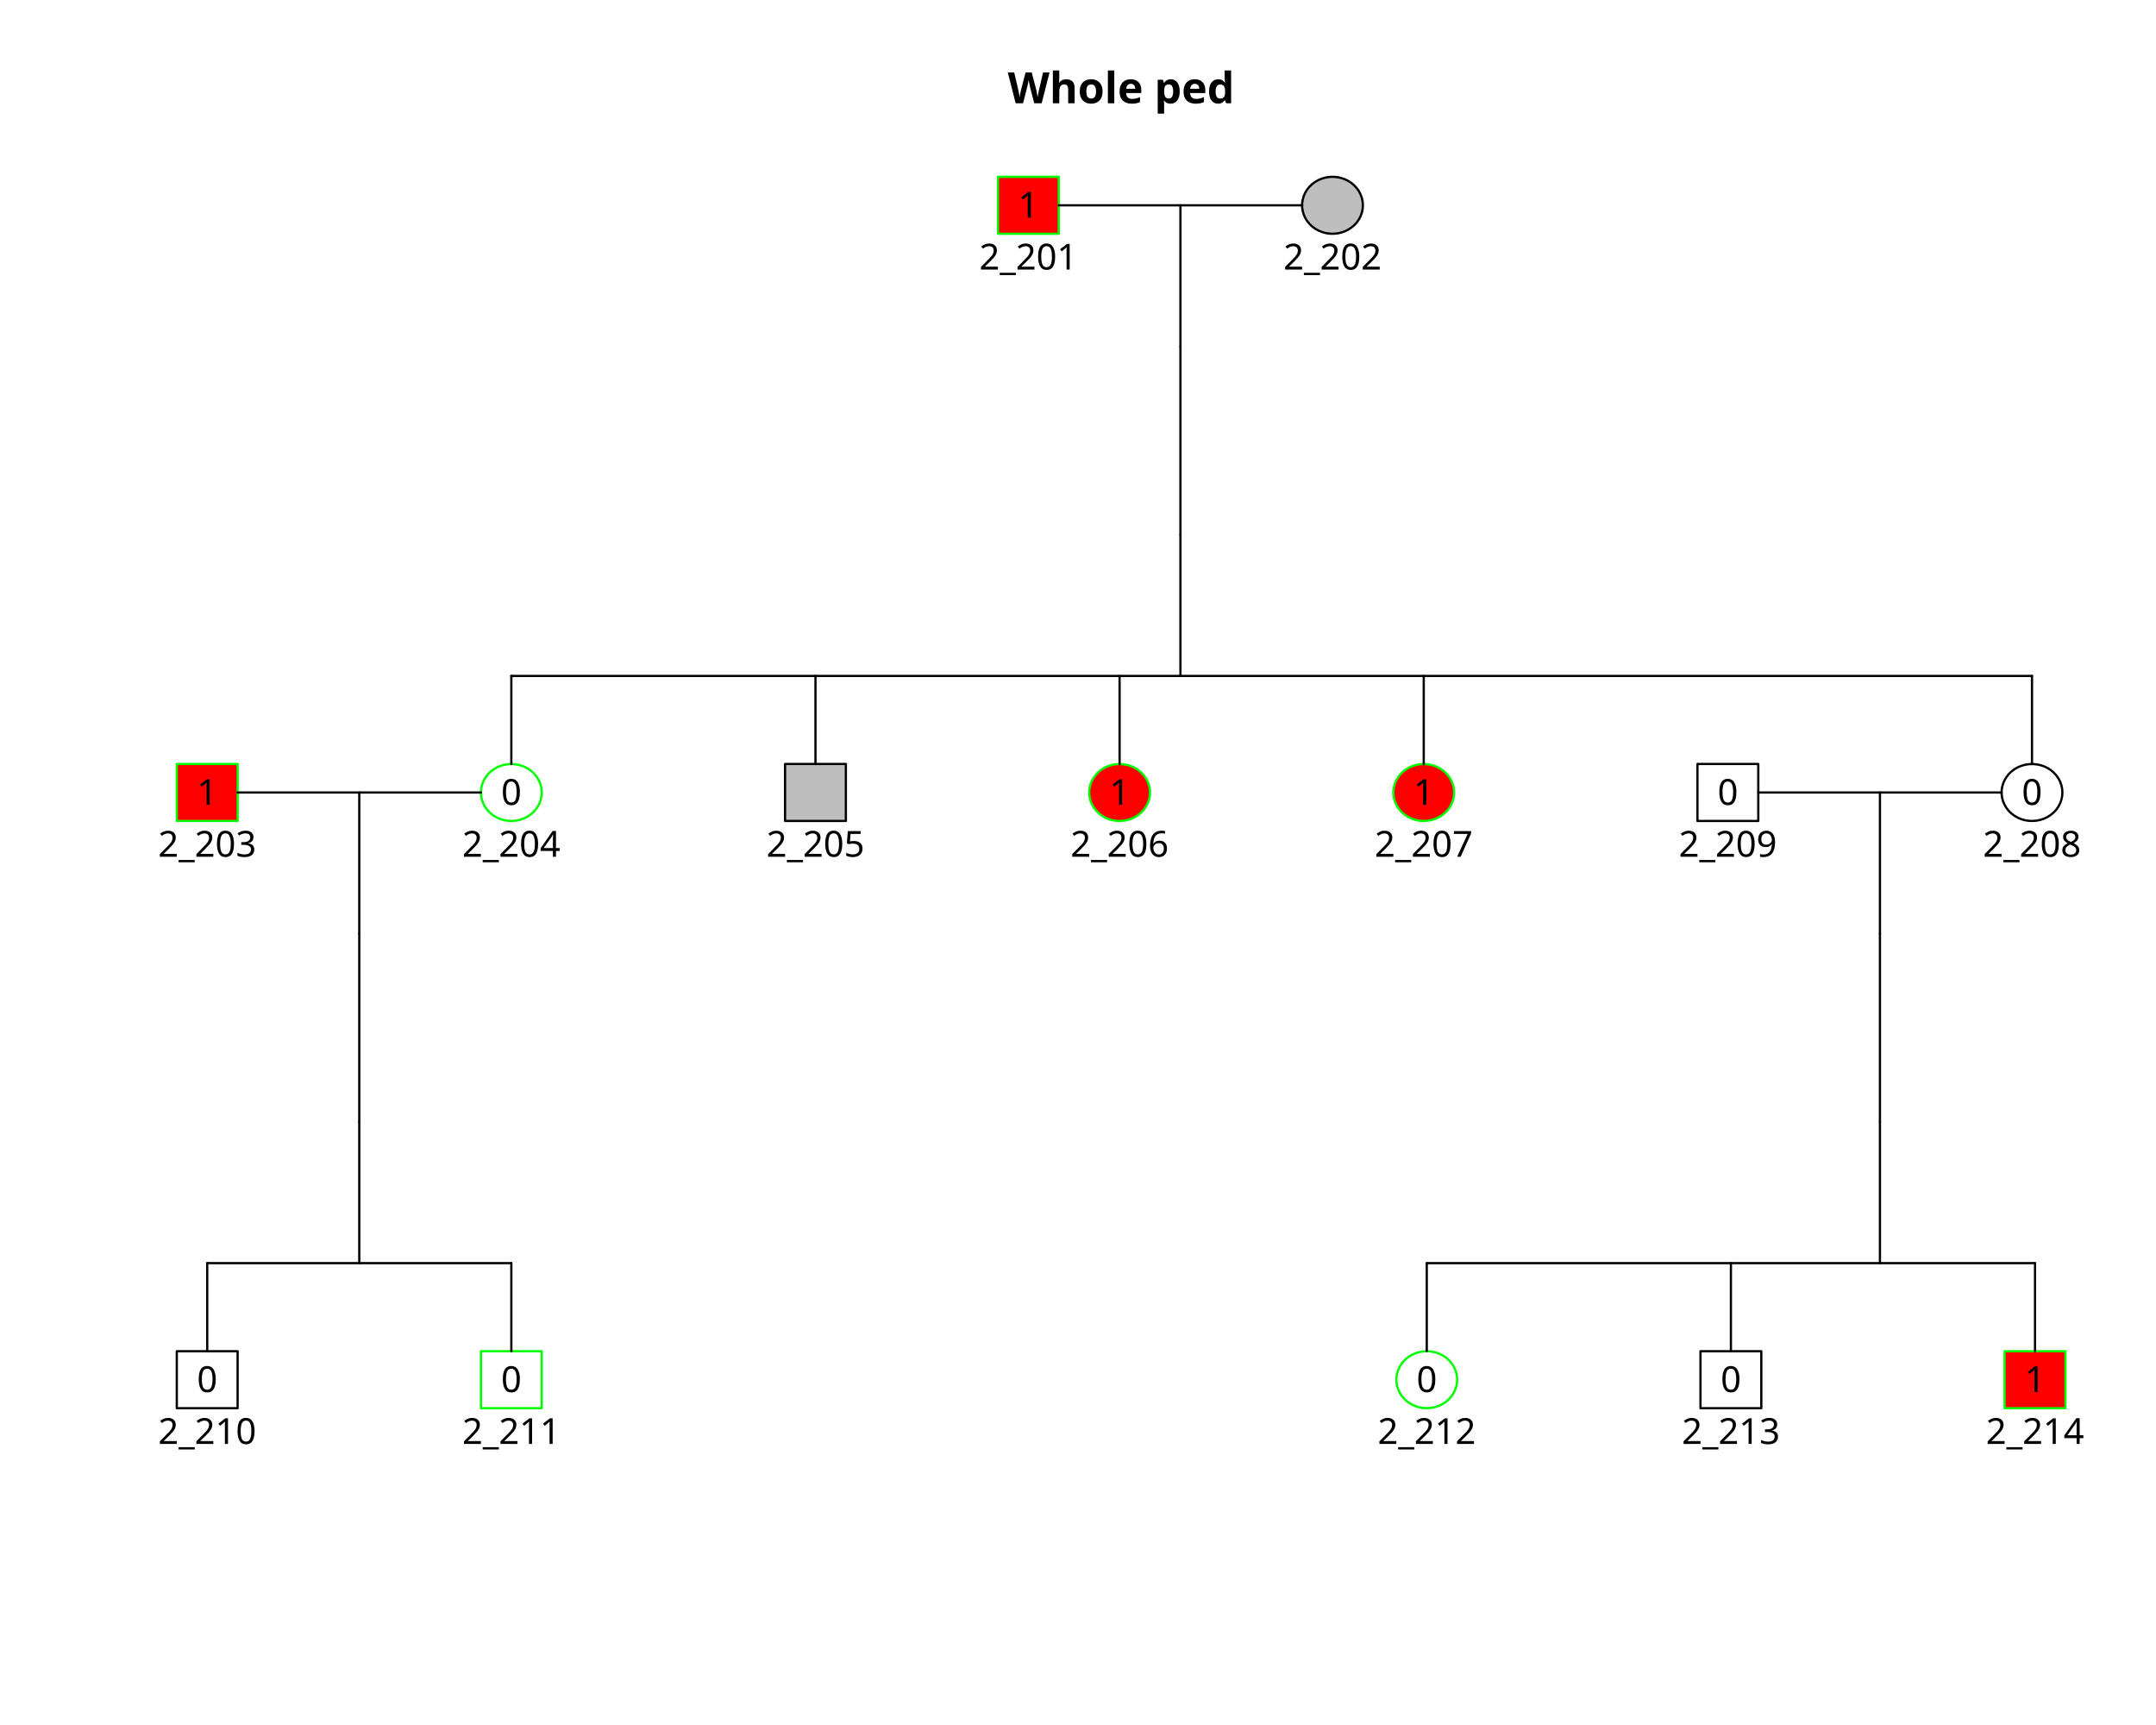
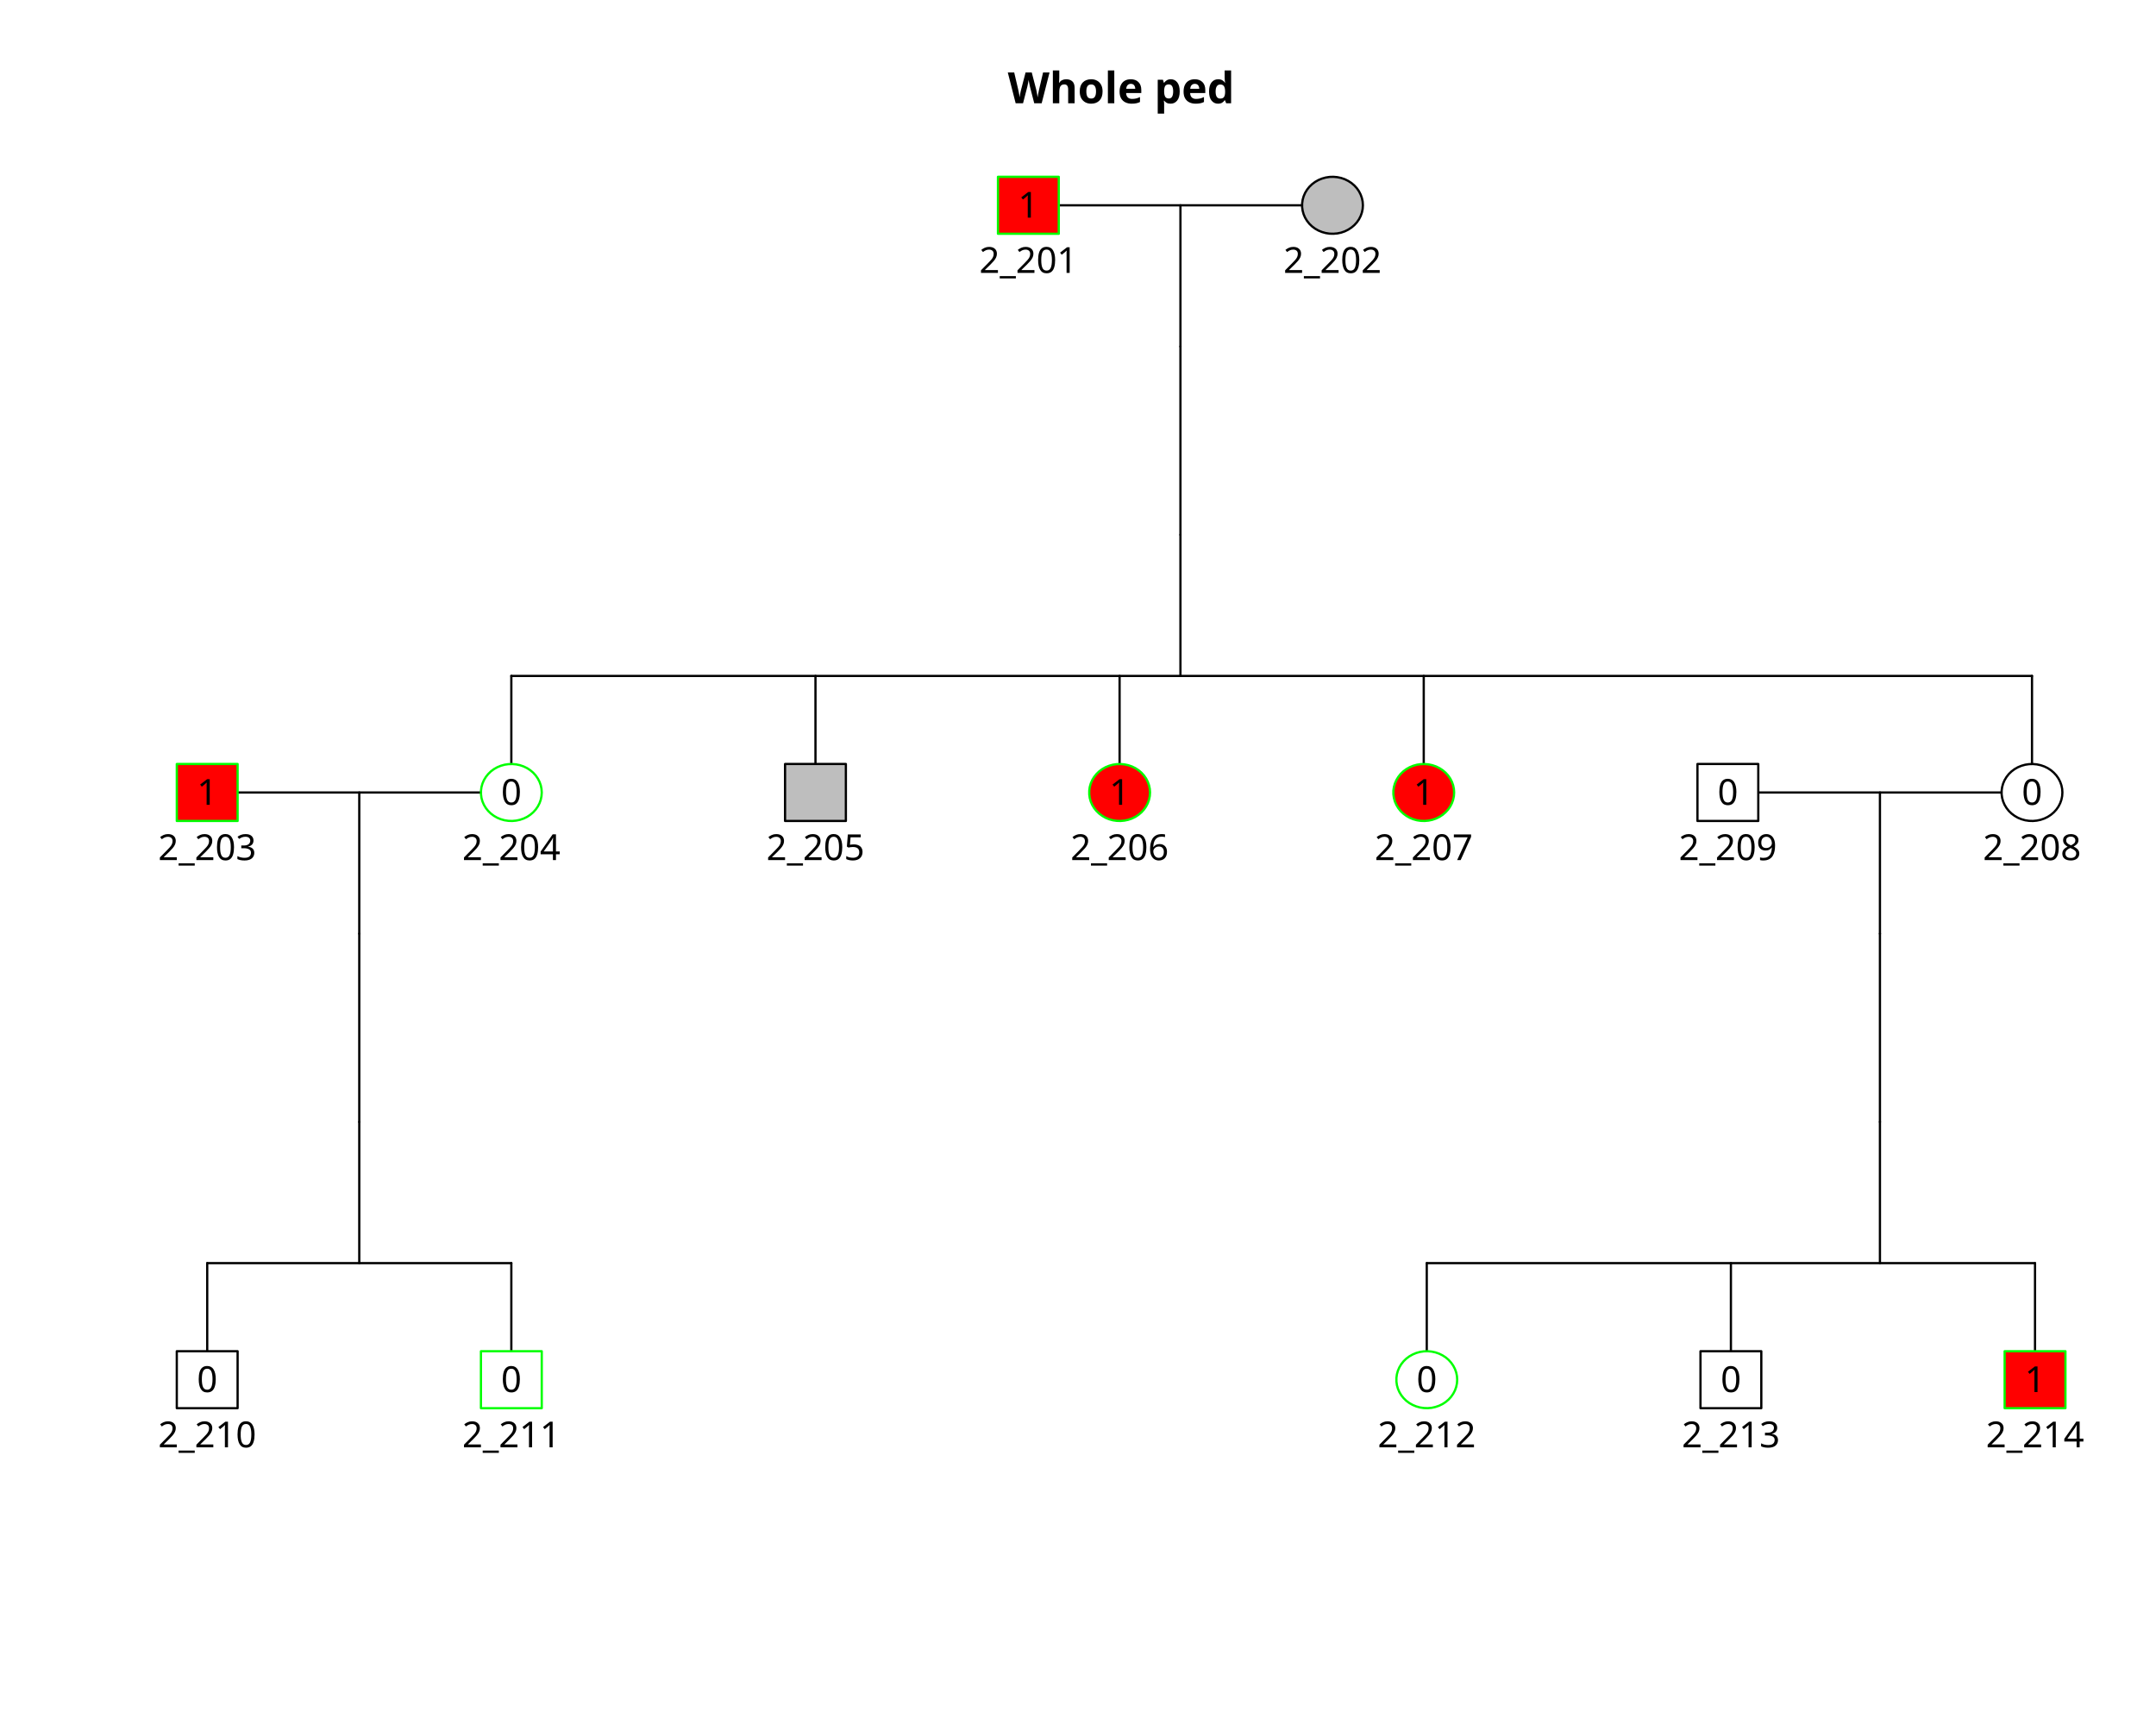
<svg xmlns="http://www.w3.org/2000/svg" class="svglite" data-engine-version="2.0" width="720.00pt" height="576.00pt" viewBox="0 0 720.00 576.00">
  <defs>
    <style type="text/css">
    .svglite line, .svglite polyline, .svglite polygon, .svglite path, .svglite rect, .svglite circle {
      fill: none;
      stroke: #000000;
      stroke-linecap: round;
      stroke-linejoin: round;
      stroke-miterlimit: 10.00;
    }
  </style>
  </defs>
  <rect width="100%" height="100%" style="stroke: none; fill: #FFFFFF;" />
  <defs>
    <clipPath id="cpMC4wMHw3MjAuMDB8MC4wMHw1NzYuMDA=">
      <rect x="0.00" y="0.00" width="720.00" height="576.00" />
    </clipPath>
  </defs>
  <g clip-path="url(#cpMC4wMHw3MjAuMDB8MC4wMHw1NzYuMDA=)">
    <text x="374.40" y="34.48" text-anchor="middle" style="font-size: 14.40px; font-weight: bold; font-family: sans;" textLength="68.84px" lengthAdjust="spacingAndGlyphs">Whole ped</text>
-     <polygon points="333.27,59.04 333.27,78.06 353.58,78.06 353.58,59.04 " style="stroke-width: 0.75; stroke: #00FF00; fill: #FF0000;" />
-     <polygon points="59.04,255.11 59.04,274.13 79.35,274.13 79.35,255.11 " style="stroke-width: 0.75; stroke: #00FF00; fill: #FF0000;" />
-     <polygon points="59.04,451.19 59.04,470.21 79.35,470.21 79.35,451.19 " style="stroke-width: 0.75; fill: #FFFFFF;" />
-     <polygon points="455.14,68.55 455.06,69.77 454.81,70.96 454.40,72.12 453.84,73.22 453.13,74.24 452.28,75.17 451.32,75.98 450.25,76.68 449.10,77.25 447.88,77.67 446.61,77.94 445.31,78.05 444.01,78.02 442.73,77.82 441.48,77.47 440.29,76.98 439.18,76.35 438.16,75.59 437.25,74.71 436.48,73.74 435.84,72.68 435.35,71.55 435.02,70.37 434.85,69.16 434.85,67.94 435.02,66.73 435.35,65.55 435.84,64.42 436.48,63.36 437.25,62.39 438.16,61.51 439.18,60.75 440.29,60.12 441.48,59.63 442.73,59.28 444.01,59.08 445.31,59.04 446.61,59.16 447.88,59.43 449.10,59.85 450.25,60.42 451.32,61.11 452.28,61.93 453.13,62.86 453.84,63.88 454.40,64.98 454.81,66.14 455.06,67.33 455.14,68.55 " style="stroke-width: 0.75; fill: #BEBEBE;" />
-     <polygon points="180.92,264.62 180.83,265.84 180.59,267.04 180.18,268.19 179.61,269.29 178.90,270.31 178.06,271.24 177.09,272.06 176.03,272.76 174.87,273.32 173.65,273.74 172.38,274.01 171.09,274.13 169.79,274.09 168.50,273.90 167.25,273.55 166.06,273.06 164.95,272.42 163.93,271.66 163.03,270.79 162.25,269.81 161.61,268.75 161.12,267.62 160.79,266.44 160.63,265.23 160.63,264.01 160.79,262.81 161.12,261.63 161.61,260.50 162.25,259.44 163.03,258.46 163.93,257.58 164.95,256.82 166.06,256.19 167.25,255.70 168.50,255.35 169.79,255.16 171.09,255.12 172.38,255.24 173.65,255.51 174.87,255.93 176.03,256.49 177.09,257.19 178.06,258.01 178.90,258.94 179.61,259.96 180.18,261.06 180.59,262.21 180.83,263.41 180.92,264.62 " style="stroke-width: 0.75; stroke: #00FF00; fill: #FFFFFF;" />
-     <polygon points="160.61,451.19 160.61,470.21 180.92,470.21 180.92,451.19 " style="stroke-width: 0.75; stroke: #00FF00; fill: #FFFFFF;" />
-     <polygon points="262.17,255.11 262.17,274.13 282.48,274.13 282.48,255.11 " style="stroke-width: 0.75; fill: #BEBEBE;" />
-     <polygon points="486.63,460.70 486.55,461.91 486.30,463.11 485.89,464.27 485.32,465.36 484.61,466.39 483.77,467.31 482.81,468.13 481.74,468.83 480.58,469.39 479.36,469.81 478.09,470.09 476.80,470.20 475.50,470.16 474.21,469.97 472.97,469.62 471.78,469.13 470.66,468.50 469.64,467.74 468.74,466.86 467.96,465.89 467.32,464.82 466.83,463.69 466.50,462.52 466.34,461.31 466.34,460.09 466.50,458.88 466.83,457.70 467.32,456.57 467.96,455.51 468.74,454.53 469.64,453.66 470.66,452.90 471.78,452.27 472.97,451.77 474.21,451.43 475.50,451.23 476.80,451.19 478.09,451.31 479.36,451.58 480.58,452.00 481.74,452.57 482.81,453.26 483.77,454.08 484.61,455.01 485.32,456.03 485.89,457.13 486.30,458.29 486.55,459.48 486.63,460.70 " style="stroke-width: 0.75; stroke: #00FF00; fill: #FFFFFF;" />
-     <polygon points="384.05,264.62 383.97,265.84 383.72,267.04 383.31,268.19 382.74,269.29 382.03,270.31 381.19,271.24 380.22,272.06 379.16,272.76 378.00,273.32 376.78,273.74 375.51,274.01 374.22,274.13 372.92,274.09 371.63,273.90 370.38,273.55 369.19,273.06 368.08,272.42 367.06,271.66 366.16,270.79 365.38,269.81 364.74,268.75 364.25,267.62 363.92,266.44 363.76,265.23 363.76,264.01 363.92,262.81 364.25,261.63 364.74,260.50 365.38,259.44 366.16,258.46 367.06,257.58 368.08,256.82 369.19,256.19 370.38,255.70 371.63,255.35 372.92,255.16 374.22,255.12 375.51,255.24 376.78,255.51 378.00,255.93 379.16,256.49 380.22,257.19 381.19,258.01 382.03,258.94 382.74,259.96 383.31,261.06 383.72,262.21 383.97,263.41 384.05,264.62 " style="stroke-width: 0.75; stroke: #00FF00; fill: #FF0000;" />
-     <polygon points="567.88,451.19 567.88,470.21 588.19,470.21 588.19,451.19 " style="stroke-width: 0.75; fill: #FFFFFF;" />
-     <polygon points="485.61,264.62 485.53,265.84 485.28,267.04 484.87,268.19 484.31,269.29 483.60,270.31 482.75,271.24 481.79,272.06 480.72,272.76 479.57,273.32 478.35,273.74 477.08,274.01 475.78,274.13 474.48,274.09 473.20,273.90 471.95,273.55 470.76,273.06 469.65,272.42 468.63,271.66 467.72,270.79 466.95,269.81 466.31,268.75 465.82,267.62 465.49,266.44 465.32,265.23 465.32,264.01 465.49,262.81 465.82,261.63 466.31,260.50 466.95,259.44 467.72,258.46 468.63,257.58 469.65,256.82 470.76,256.19 471.95,255.70 473.20,255.35 474.48,255.16 475.78,255.12 477.08,255.24 478.35,255.51 479.57,255.93 480.72,256.49 481.79,257.19 482.75,258.01 483.60,258.94 484.31,259.96 484.87,261.06 485.28,262.21 485.53,263.41 485.61,264.62 " style="stroke-width: 0.75; stroke: #00FF00; fill: #FF0000;" />
-     <polygon points="669.45,451.19 669.45,470.21 689.76,470.21 689.76,451.19 " style="stroke-width: 0.75; stroke: #00FF00; fill: #FF0000;" />
-     <polygon points="566.87,255.11 566.87,274.13 587.18,274.13 587.18,255.11 " style="stroke-width: 0.75; fill: #FFFFFF;" />
-     <polygon points="688.74,264.62 688.66,265.84 688.41,267.04 688.00,268.19 687.44,269.29 686.73,270.31 685.88,271.24 684.92,272.06 683.85,272.76 682.70,273.32 681.48,273.74 680.21,274.01 678.91,274.13 677.61,274.09 676.33,273.90 675.08,273.55 673.89,273.06 672.78,272.42 671.76,271.66 670.85,270.79 670.08,269.81 669.44,268.75 668.95,267.62 668.62,266.44 668.45,265.23 668.45,264.01 668.62,262.81 668.95,261.63 669.44,260.50 670.08,259.44 670.85,258.46 671.76,257.58 672.78,256.82 673.89,256.19 675.08,255.70 676.33,255.35 677.61,255.16 678.91,255.12 680.21,255.24 681.48,255.51 682.70,255.93 683.85,256.49 684.92,257.19 685.88,258.01 686.73,258.94 687.44,259.96 688.00,261.06 688.41,262.21 688.66,263.41 688.74,264.62 " style="stroke-width: 0.75; fill: #FFFFFF;" />
-     <text x="343.42" y="72.68" text-anchor="middle" style="font-size: 12.00px; font-family: sans;" textLength="6.67px" lengthAdjust="spacingAndGlyphs">1</text>
-     <text x="69.20" y="268.75" text-anchor="middle" style="font-size: 12.00px; font-family: sans;" textLength="6.67px" lengthAdjust="spacingAndGlyphs">1</text>
-     <text x="69.20" y="464.83" text-anchor="middle" style="font-size: 12.00px; font-family: sans;" textLength="6.67px" lengthAdjust="spacingAndGlyphs">0</text>
-     <text x="170.77" y="268.76" text-anchor="middle" style="font-size: 12.00px; font-family: sans;" textLength="6.67px" lengthAdjust="spacingAndGlyphs">0</text>
-     <text x="170.76" y="464.83" text-anchor="middle" style="font-size: 12.00px; font-family: sans;" textLength="6.67px" lengthAdjust="spacingAndGlyphs">0</text>
-     <text x="476.48" y="464.83" text-anchor="middle" style="font-size: 12.00px; font-family: sans;" textLength="6.67px" lengthAdjust="spacingAndGlyphs">0</text>
-     <text x="373.90" y="268.75" text-anchor="middle" style="font-size: 12.00px; font-family: sans;" textLength="6.67px" lengthAdjust="spacingAndGlyphs">1</text>
-     <text x="578.04" y="464.83" text-anchor="middle" style="font-size: 12.00px; font-family: sans;" textLength="6.67px" lengthAdjust="spacingAndGlyphs">0</text>
-     <text x="475.47" y="268.75" text-anchor="middle" style="font-size: 12.00px; font-family: sans;" textLength="6.67px" lengthAdjust="spacingAndGlyphs">1</text>
-     <text x="679.60" y="464.83" text-anchor="middle" style="font-size: 12.00px; font-family: sans;" textLength="6.67px" lengthAdjust="spacingAndGlyphs">1</text>
-     <text x="577.02" y="268.76" text-anchor="middle" style="font-size: 12.00px; font-family: sans;" textLength="6.67px" lengthAdjust="spacingAndGlyphs">0</text>
-     <text x="678.60" y="268.76" text-anchor="middle" style="font-size: 12.00px; font-family: sans;" textLength="6.67px" lengthAdjust="spacingAndGlyphs">0</text>
-     <text x="343.42" y="90.00" text-anchor="middle" style="font-size: 12.00px; font-family: sans;" textLength="33.37px" lengthAdjust="spacingAndGlyphs">2_201</text>
-     <text x="69.20" y="286.07" text-anchor="middle" style="font-size: 12.00px; font-family: sans;" textLength="33.37px" lengthAdjust="spacingAndGlyphs">2_203</text>
-     <text x="69.20" y="482.15" text-anchor="middle" style="font-size: 12.00px; font-family: sans;" textLength="33.37px" lengthAdjust="spacingAndGlyphs">2_210</text>
-     <text x="444.99" y="90.00" text-anchor="middle" style="font-size: 12.00px; font-family: sans;" textLength="33.37px" lengthAdjust="spacingAndGlyphs">2_202</text>
-     <text x="170.76" y="286.07" text-anchor="middle" style="font-size: 12.00px; font-family: sans;" textLength="33.37px" lengthAdjust="spacingAndGlyphs">2_204</text>
-     <text x="170.76" y="482.15" text-anchor="middle" style="font-size: 12.00px; font-family: sans;" textLength="33.37px" lengthAdjust="spacingAndGlyphs">2_211</text>
-     <text x="272.33" y="286.07" text-anchor="middle" style="font-size: 12.00px; font-family: sans;" textLength="33.37px" lengthAdjust="spacingAndGlyphs">2_205</text>
-     <text x="476.47" y="482.15" text-anchor="middle" style="font-size: 12.00px; font-family: sans;" textLength="33.37px" lengthAdjust="spacingAndGlyphs">2_212</text>
-     <text x="373.89" y="286.07" text-anchor="middle" style="font-size: 12.00px; font-family: sans;" textLength="33.37px" lengthAdjust="spacingAndGlyphs">2_206</text>
-     <text x="578.04" y="482.15" text-anchor="middle" style="font-size: 12.00px; font-family: sans;" textLength="33.37px" lengthAdjust="spacingAndGlyphs">2_213</text>
-     <text x="475.46" y="286.07" text-anchor="middle" style="font-size: 12.00px; font-family: sans;" textLength="33.37px" lengthAdjust="spacingAndGlyphs">2_207</text>
-     <text x="679.60" y="482.15" text-anchor="middle" style="font-size: 12.00px; font-family: sans;" textLength="33.37px" lengthAdjust="spacingAndGlyphs">2_214</text>
-     <text x="577.02" y="286.07" text-anchor="middle" style="font-size: 12.00px; font-family: sans;" textLength="33.37px" lengthAdjust="spacingAndGlyphs">2_209</text>
-     <text x="678.59" y="286.07" text-anchor="middle" style="font-size: 12.00px; font-family: sans;" textLength="33.37px" lengthAdjust="spacingAndGlyphs">2_208</text>
    <line x1="353.58" y1="68.55" x2="434.83" y2="68.55" style="stroke-width: 0.75;" />
    <line x1="79.35" y1="264.62" x2="160.61" y2="264.62" style="stroke-width: 0.75;" />
    <line x1="587.18" y1="264.62" x2="668.43" y2="264.62" style="stroke-width: 0.75;" />
    <line x1="170.76" y1="255.11" x2="170.76" y2="225.70" style="stroke-width: 0.75;" />
    <line x1="272.33" y1="255.11" x2="272.33" y2="225.70" style="stroke-width: 0.75;" />
    <line x1="373.89" y1="255.11" x2="373.89" y2="225.70" style="stroke-width: 0.75;" />
    <line x1="475.46" y1="255.11" x2="475.46" y2="225.70" style="stroke-width: 0.75;" />
    <line x1="678.59" y1="255.11" x2="678.59" y2="225.70" style="stroke-width: 0.75;" />
    <line x1="170.76" y1="225.70" x2="678.59" y2="225.70" style="stroke-width: 0.75;" />
    <line x1="394.21" y1="225.70" x2="394.21" y2="178.56" style="stroke-width: 0.75;" />
    <line x1="394.21" y1="178.56" x2="394.21" y2="115.70" style="stroke-width: 0.75;" />
    <line x1="394.21" y1="115.70" x2="394.21" y2="68.55" style="stroke-width: 0.75;" />
    <line x1="69.20" y1="451.19" x2="69.20" y2="421.78" style="stroke-width: 0.75;" />
    <line x1="170.76" y1="451.19" x2="170.76" y2="421.78" style="stroke-width: 0.75;" />
    <line x1="69.20" y1="421.78" x2="170.76" y2="421.78" style="stroke-width: 0.75;" />
    <line x1="119.98" y1="421.78" x2="119.98" y2="374.63" style="stroke-width: 0.75;" />
    <line x1="119.98" y1="374.63" x2="119.98" y2="311.77" style="stroke-width: 0.75;" />
    <line x1="119.98" y1="311.77" x2="119.98" y2="264.62" style="stroke-width: 0.75;" />
    <line x1="476.47" y1="451.19" x2="476.47" y2="421.78" style="stroke-width: 0.75;" />
    <line x1="578.04" y1="451.19" x2="578.04" y2="421.78" style="stroke-width: 0.75;" />
    <line x1="679.60" y1="451.19" x2="679.60" y2="421.78" style="stroke-width: 0.75;" />
    <line x1="476.47" y1="421.78" x2="679.60" y2="421.78" style="stroke-width: 0.75;" />
    <line x1="627.81" y1="421.78" x2="627.81" y2="374.63" style="stroke-width: 0.75;" />
    <line x1="627.81" y1="374.63" x2="627.81" y2="311.77" style="stroke-width: 0.75;" />
    <line x1="627.81" y1="311.77" x2="627.81" y2="264.62" style="stroke-width: 0.75;" />
+     <polygon points="333.27,59.04 333.27,78.06 353.58,78.06 353.58,59.04 " style="stroke-width: 0.75; stroke: #00FF00; fill: #FF0000;" />
+     <polygon points="59.04,255.11 59.04,274.13 79.35,274.13 79.35,255.11 " style="stroke-width: 0.75; stroke: #00FF00; fill: #FF0000;" />
+     <polygon points="59.04,451.19 59.04,470.21 79.35,470.21 79.35,451.19 " style="stroke-width: 0.75; fill: #FFFFFF;" />
+     <polygon points="455.14,68.55 455.06,69.77 454.81,70.96 454.40,72.12 453.84,73.22 453.13,74.24 452.28,75.17 451.32,75.98 450.25,76.68 449.10,77.25 447.88,77.67 446.61,77.94 445.31,78.05 444.01,78.02 442.73,77.82 441.48,77.47 440.29,76.98 439.18,76.35 438.16,75.59 437.25,74.71 436.48,73.74 435.84,72.68 435.35,71.55 435.02,70.37 434.85,69.16 434.85,67.94 435.02,66.73 435.35,65.55 435.84,64.42 436.48,63.36 437.25,62.39 438.16,61.51 439.18,60.75 440.29,60.12 441.48,59.63 442.73,59.28 444.01,59.08 445.31,59.04 446.61,59.16 447.88,59.43 449.10,59.85 450.25,60.42 451.32,61.11 452.28,61.93 453.13,62.86 453.84,63.88 454.40,64.98 454.81,66.14 455.06,67.33 455.14,68.55 " style="stroke-width: 0.75; fill: #BEBEBE;" />
+     <polygon points="180.92,264.62 180.83,265.84 180.59,267.04 180.18,268.19 179.61,269.29 178.90,270.31 178.06,271.24 177.09,272.06 176.03,272.76 174.87,273.32 173.65,273.74 172.38,274.01 171.09,274.13 169.79,274.09 168.50,273.90 167.25,273.55 166.06,273.06 164.95,272.42 163.93,271.66 163.03,270.79 162.25,269.81 161.61,268.75 161.12,267.62 160.79,266.44 160.63,265.23 160.63,264.01 160.79,262.81 161.12,261.63 161.61,260.50 162.25,259.44 163.03,258.46 163.93,257.58 164.95,256.82 166.06,256.19 167.25,255.70 168.50,255.35 169.79,255.16 171.09,255.12 172.38,255.24 173.65,255.51 174.87,255.93 176.03,256.49 177.09,257.19 178.06,258.01 178.90,258.94 179.61,259.96 180.18,261.06 180.59,262.21 180.83,263.41 180.92,264.62 " style="stroke-width: 0.75; stroke: #00FF00; fill: #FFFFFF;" />
+     <polygon points="160.61,451.19 160.61,470.21 180.92,470.21 180.92,451.19 " style="stroke-width: 0.75; stroke: #00FF00; fill: #FFFFFF;" />
+     <polygon points="262.17,255.11 262.17,274.13 282.48,274.13 282.48,255.11 " style="stroke-width: 0.75; fill: #BEBEBE;" />
+     <polygon points="486.63,460.70 486.55,461.91 486.30,463.11 485.89,464.27 485.32,465.36 484.61,466.39 483.77,467.31 482.81,468.13 481.74,468.83 480.58,469.39 479.36,469.81 478.09,470.09 476.80,470.20 475.50,470.16 474.21,469.97 472.97,469.62 471.78,469.13 470.66,468.50 469.64,467.74 468.74,466.86 467.96,465.89 467.32,464.82 466.83,463.69 466.50,462.52 466.34,461.31 466.34,460.09 466.50,458.88 466.83,457.70 467.32,456.57 467.96,455.51 468.74,454.53 469.64,453.66 470.66,452.90 471.78,452.27 472.97,451.77 474.21,451.43 475.50,451.23 476.80,451.19 478.09,451.31 479.36,451.58 480.58,452.00 481.74,452.57 482.81,453.26 483.77,454.08 484.61,455.01 485.32,456.03 485.89,457.13 486.30,458.29 486.55,459.48 486.63,460.70 " style="stroke-width: 0.75; stroke: #00FF00; fill: #FFFFFF;" />
+     <polygon points="384.05,264.62 383.97,265.84 383.72,267.04 383.31,268.19 382.74,269.29 382.03,270.31 381.19,271.24 380.22,272.06 379.16,272.76 378.00,273.32 376.78,273.74 375.51,274.01 374.22,274.13 372.92,274.09 371.63,273.90 370.38,273.55 369.19,273.06 368.08,272.42 367.06,271.66 366.16,270.79 365.38,269.81 364.74,268.75 364.25,267.62 363.92,266.44 363.76,265.23 363.76,264.01 363.92,262.81 364.25,261.63 364.74,260.50 365.38,259.44 366.16,258.46 367.06,257.58 368.08,256.82 369.19,256.19 370.38,255.70 371.63,255.35 372.92,255.16 374.22,255.12 375.51,255.24 376.78,255.51 378.00,255.93 379.16,256.49 380.22,257.19 381.19,258.01 382.03,258.94 382.74,259.96 383.31,261.06 383.72,262.21 383.97,263.41 384.05,264.62 " style="stroke-width: 0.75; stroke: #00FF00; fill: #FF0000;" />
+     <polygon points="567.88,451.19 567.88,470.21 588.19,470.21 588.19,451.19 " style="stroke-width: 0.75; fill: #FFFFFF;" />
+     <polygon points="485.61,264.62 485.53,265.84 485.28,267.04 484.87,268.19 484.31,269.29 483.60,270.31 482.75,271.24 481.79,272.06 480.72,272.76 479.57,273.32 478.35,273.74 477.08,274.01 475.78,274.13 474.48,274.09 473.20,273.90 471.95,273.55 470.76,273.06 469.65,272.42 468.63,271.66 467.72,270.79 466.95,269.81 466.31,268.75 465.82,267.62 465.49,266.44 465.32,265.23 465.32,264.01 465.49,262.81 465.82,261.63 466.31,260.50 466.95,259.44 467.72,258.46 468.63,257.58 469.65,256.82 470.76,256.19 471.95,255.70 473.20,255.35 474.48,255.16 475.78,255.12 477.08,255.24 478.35,255.51 479.57,255.93 480.72,256.49 481.79,257.19 482.75,258.01 483.60,258.94 484.31,259.96 484.87,261.06 485.28,262.21 485.53,263.41 485.61,264.62 " style="stroke-width: 0.75; stroke: #00FF00; fill: #FF0000;" />
+     <polygon points="669.45,451.19 669.45,470.21 689.76,470.21 689.76,451.19 " style="stroke-width: 0.75; stroke: #00FF00; fill: #FF0000;" />
+     <polygon points="566.87,255.11 566.87,274.13 587.18,274.13 587.18,255.11 " style="stroke-width: 0.75; fill: #FFFFFF;" />
+     <polygon points="688.74,264.62 688.66,265.84 688.41,267.04 688.00,268.19 687.44,269.29 686.73,270.31 685.88,271.24 684.92,272.06 683.85,272.76 682.70,273.32 681.48,273.74 680.21,274.01 678.91,274.13 677.61,274.09 676.33,273.90 675.08,273.55 673.89,273.06 672.78,272.42 671.76,271.66 670.85,270.79 670.08,269.81 669.44,268.75 668.95,267.62 668.62,266.44 668.45,265.23 668.45,264.01 668.62,262.81 668.95,261.63 669.44,260.50 670.08,259.44 670.85,258.46 671.76,257.58 672.78,256.82 673.89,256.19 675.08,255.70 676.33,255.35 677.61,255.16 678.91,255.12 680.21,255.24 681.48,255.51 682.70,255.93 683.85,256.49 684.92,257.19 685.88,258.01 686.73,258.94 687.44,259.96 688.00,261.06 688.41,262.21 688.66,263.41 688.74,264.62 " style="stroke-width: 0.75; fill: #FFFFFF;" />
+     <text x="343.42" y="72.68" text-anchor="middle" style="font-size: 12.00px; font-family: sans;" textLength="6.67px" lengthAdjust="spacingAndGlyphs">1</text>
+     <text x="69.20" y="268.75" text-anchor="middle" style="font-size: 12.00px; font-family: sans;" textLength="6.67px" lengthAdjust="spacingAndGlyphs">1</text>
+     <text x="69.20" y="464.83" text-anchor="middle" style="font-size: 12.00px; font-family: sans;" textLength="6.67px" lengthAdjust="spacingAndGlyphs">0</text>
+     <text x="170.77" y="268.75" text-anchor="middle" style="font-size: 12.00px; font-family: sans;" textLength="6.67px" lengthAdjust="spacingAndGlyphs">0</text>
+     <text x="170.76" y="464.83" text-anchor="middle" style="font-size: 12.00px; font-family: sans;" textLength="6.67px" lengthAdjust="spacingAndGlyphs">0</text>
+     <text x="476.48" y="464.83" text-anchor="middle" style="font-size: 12.00px; font-family: sans;" textLength="6.67px" lengthAdjust="spacingAndGlyphs">0</text>
+     <text x="373.90" y="268.75" text-anchor="middle" style="font-size: 12.00px; font-family: sans;" textLength="6.67px" lengthAdjust="spacingAndGlyphs">1</text>
+     <text x="578.04" y="464.83" text-anchor="middle" style="font-size: 12.00px; font-family: sans;" textLength="6.67px" lengthAdjust="spacingAndGlyphs">0</text>
+     <text x="475.47" y="268.75" text-anchor="middle" style="font-size: 12.00px; font-family: sans;" textLength="6.67px" lengthAdjust="spacingAndGlyphs">1</text>
+     <text x="679.60" y="464.83" text-anchor="middle" style="font-size: 12.00px; font-family: sans;" textLength="6.67px" lengthAdjust="spacingAndGlyphs">1</text>
+     <text x="577.02" y="268.75" text-anchor="middle" style="font-size: 12.00px; font-family: sans;" textLength="6.67px" lengthAdjust="spacingAndGlyphs">0</text>
+     <text x="678.60" y="268.75" text-anchor="middle" style="font-size: 12.00px; font-family: sans;" textLength="6.67px" lengthAdjust="spacingAndGlyphs">0</text>
+     <text x="343.42" y="91.13" text-anchor="middle" style="font-size: 12.00px; font-family: sans;" textLength="33.37px" lengthAdjust="spacingAndGlyphs">2_201</text>
+     <text x="69.20" y="287.20" text-anchor="middle" style="font-size: 12.00px; font-family: sans;" textLength="33.37px" lengthAdjust="spacingAndGlyphs">2_203</text>
+     <text x="69.20" y="483.28" text-anchor="middle" style="font-size: 12.00px; font-family: sans;" textLength="33.37px" lengthAdjust="spacingAndGlyphs">2_210</text>
+     <text x="444.99" y="91.13" text-anchor="middle" style="font-size: 12.00px; font-family: sans;" textLength="33.37px" lengthAdjust="spacingAndGlyphs">2_202</text>
+     <text x="170.76" y="287.20" text-anchor="middle" style="font-size: 12.00px; font-family: sans;" textLength="33.37px" lengthAdjust="spacingAndGlyphs">2_204</text>
+     <text x="170.76" y="483.28" text-anchor="middle" style="font-size: 12.00px; font-family: sans;" textLength="33.37px" lengthAdjust="spacingAndGlyphs">2_211</text>
+     <text x="272.33" y="287.20" text-anchor="middle" style="font-size: 12.00px; font-family: sans;" textLength="33.37px" lengthAdjust="spacingAndGlyphs">2_205</text>
+     <text x="476.47" y="483.28" text-anchor="middle" style="font-size: 12.00px; font-family: sans;" textLength="33.37px" lengthAdjust="spacingAndGlyphs">2_212</text>
+     <text x="373.89" y="287.20" text-anchor="middle" style="font-size: 12.00px; font-family: sans;" textLength="33.37px" lengthAdjust="spacingAndGlyphs">2_206</text>
+     <text x="578.04" y="483.28" text-anchor="middle" style="font-size: 12.00px; font-family: sans;" textLength="33.37px" lengthAdjust="spacingAndGlyphs">2_213</text>
+     <text x="475.46" y="287.20" text-anchor="middle" style="font-size: 12.00px; font-family: sans;" textLength="33.37px" lengthAdjust="spacingAndGlyphs">2_207</text>
+     <text x="679.60" y="483.28" text-anchor="middle" style="font-size: 12.00px; font-family: sans;" textLength="33.37px" lengthAdjust="spacingAndGlyphs">2_214</text>
+     <text x="577.02" y="287.20" text-anchor="middle" style="font-size: 12.00px; font-family: sans;" textLength="33.37px" lengthAdjust="spacingAndGlyphs">2_209</text>
+     <text x="678.59" y="287.20" text-anchor="middle" style="font-size: 12.00px; font-family: sans;" textLength="33.37px" lengthAdjust="spacingAndGlyphs">2_208</text>
  </g>
</svg>
